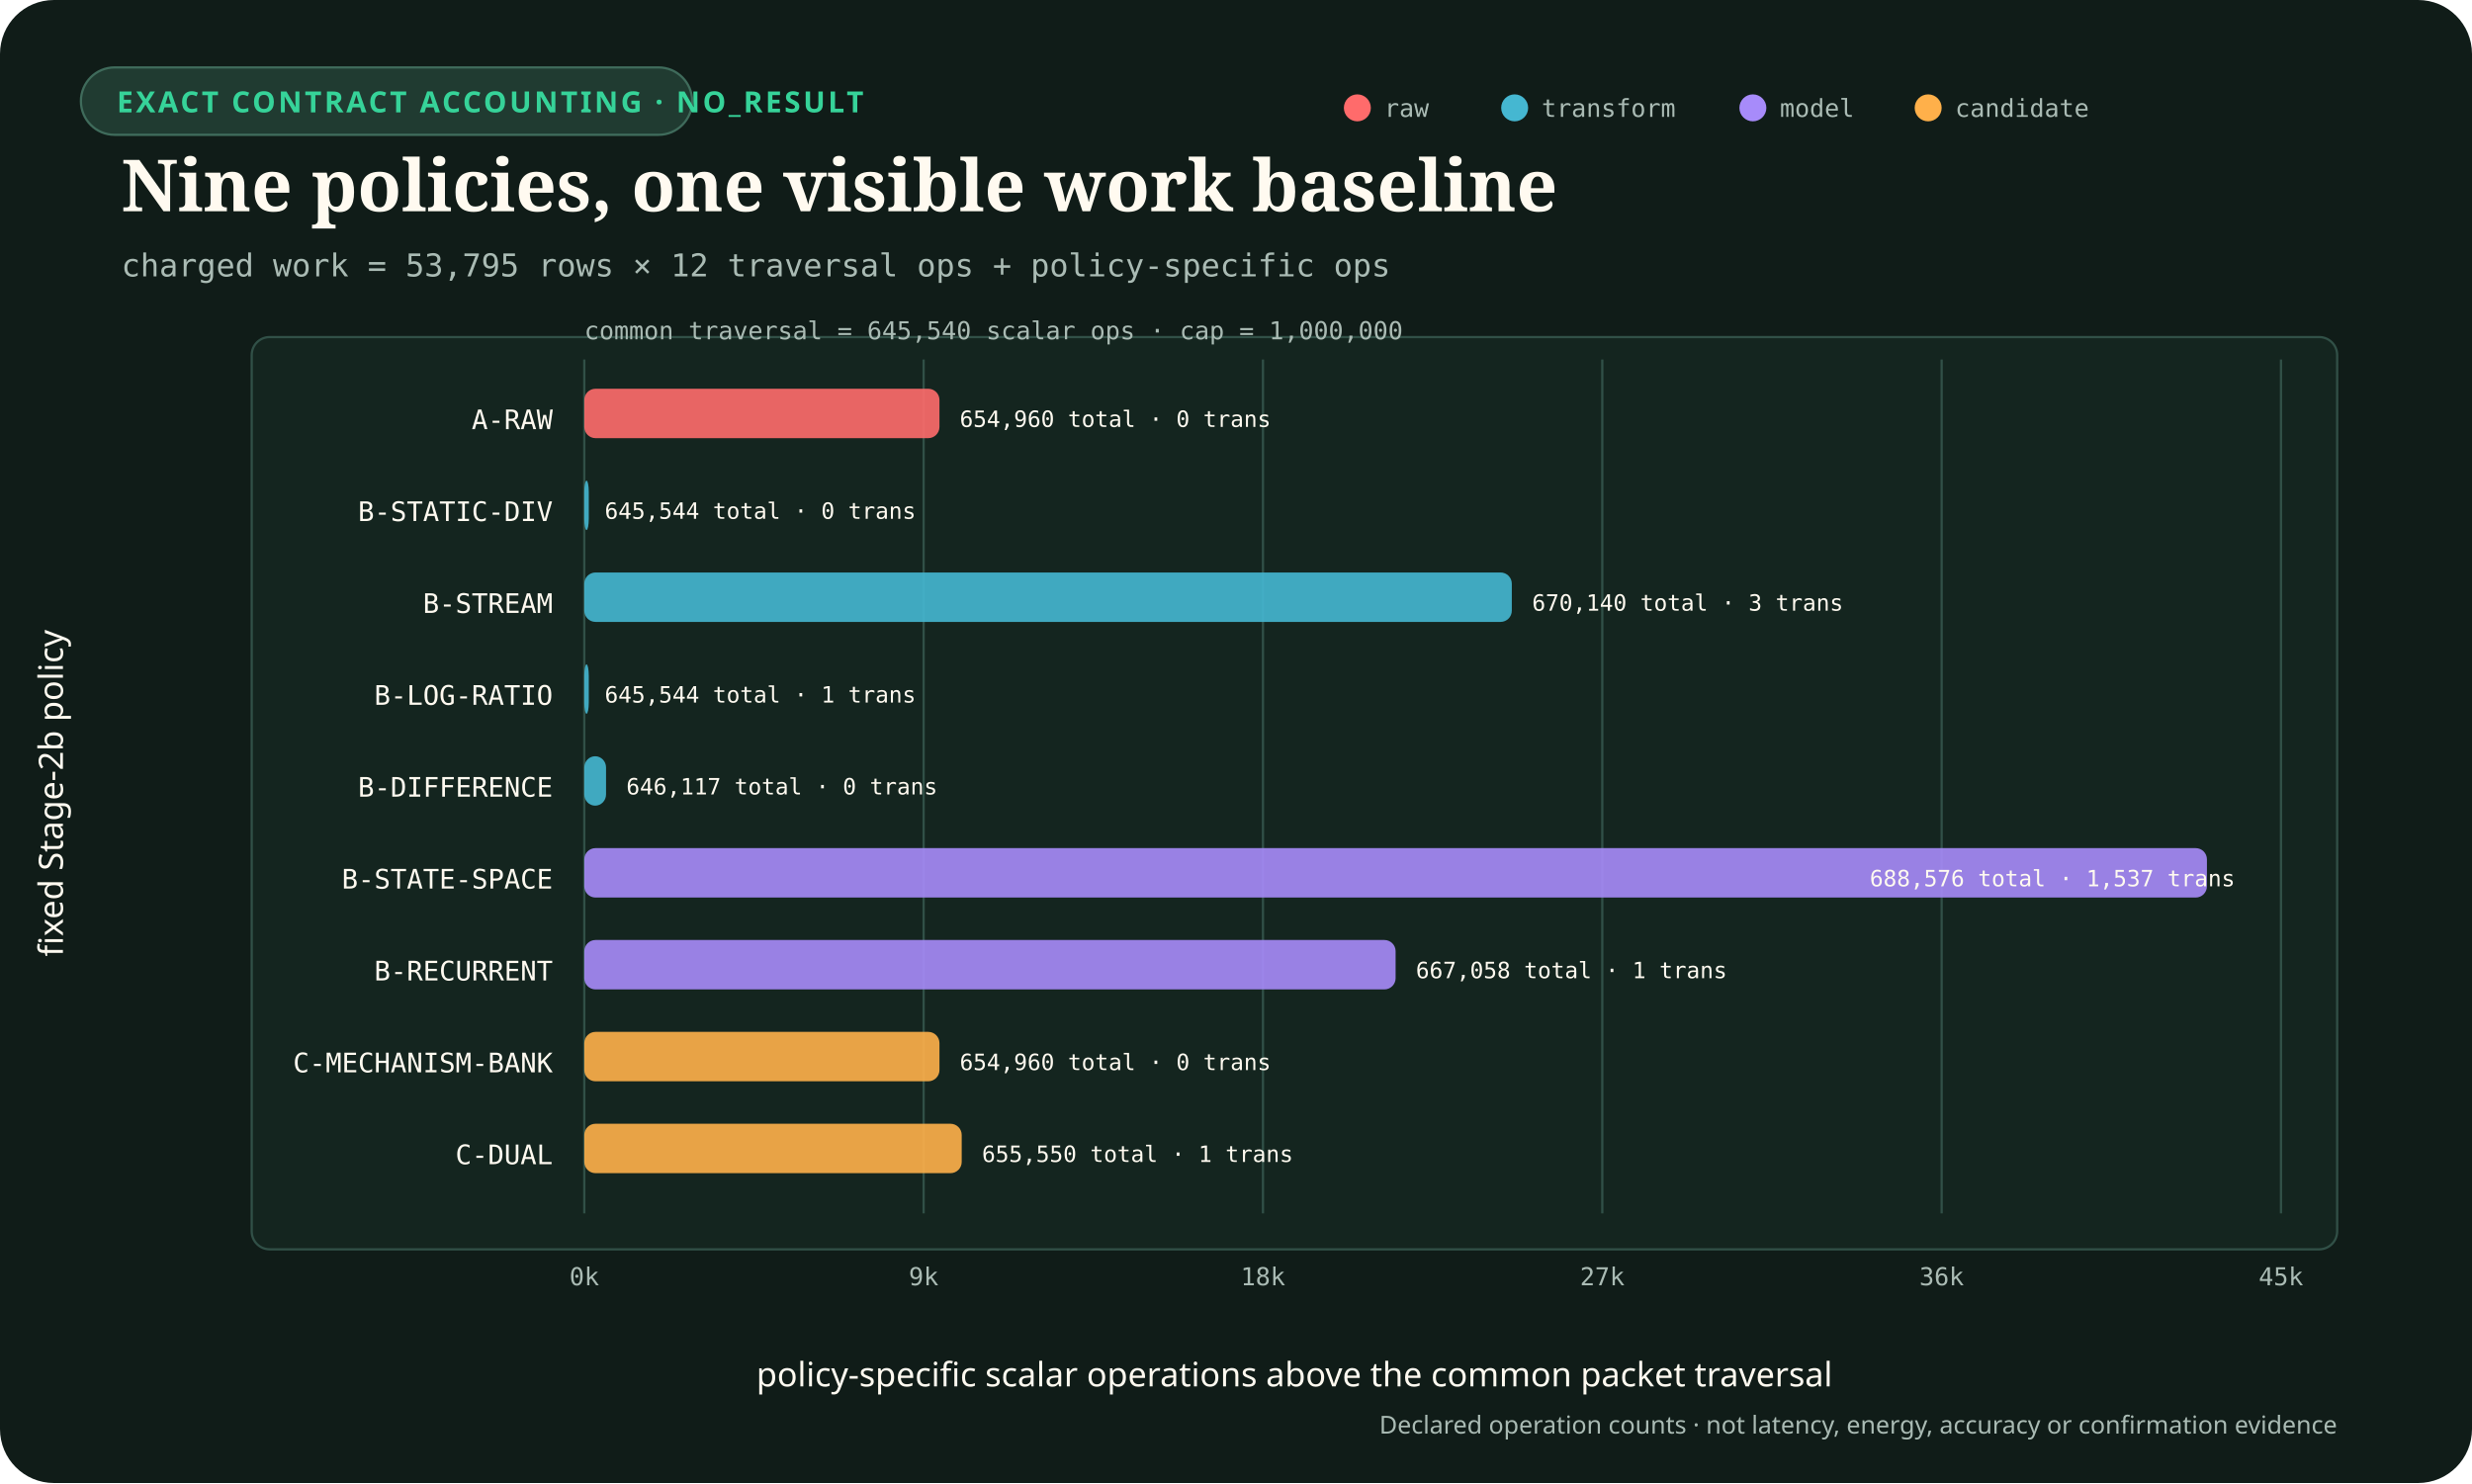
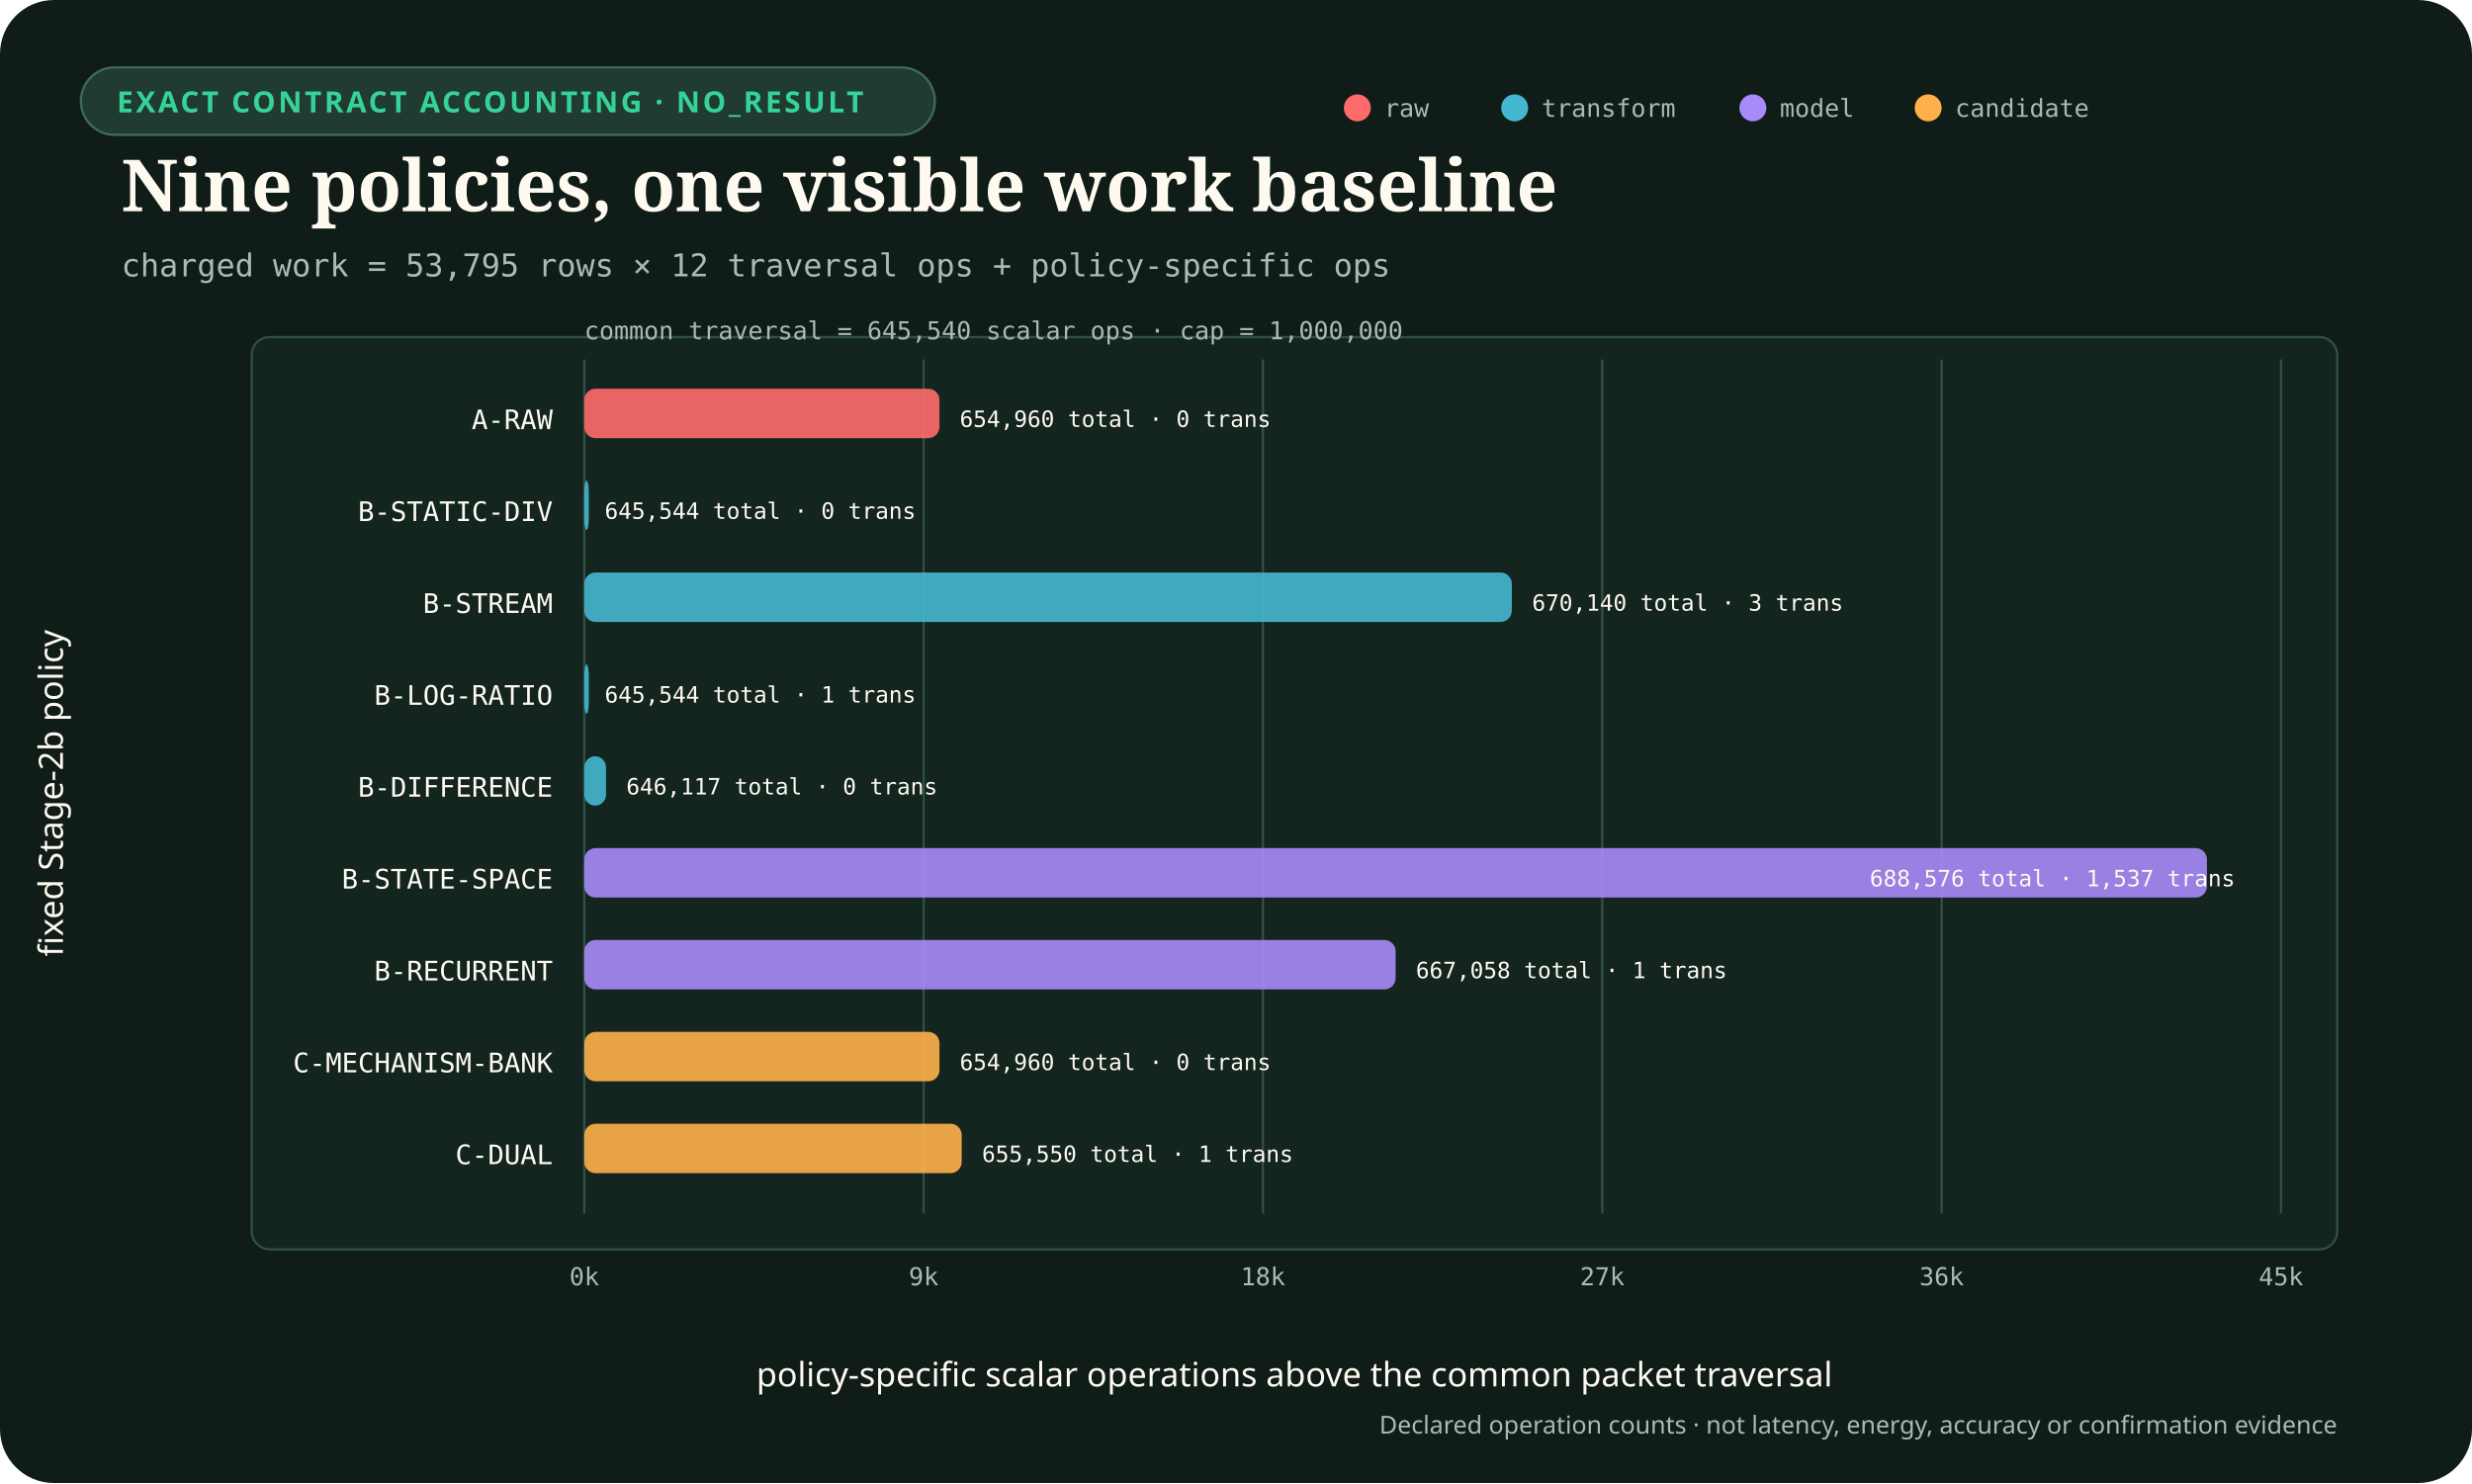
<svg xmlns="http://www.w3.org/2000/svg" width="1100" height="660" viewBox="0 0 1100 660" role="img" aria-labelledby="title desc">
  <rect width="1100" height="660" rx="24" fill="#101c18" />
-   <rect x="36" y="30" width="272" height="30" rx="15" fill="#203b31" stroke="#3f6b5b" />
+   <rect x="36" y="30" width="380" height="30" rx="15" fill="#203b31" stroke="#3f6b5b" />
  <text x="52" y="50" fill="#36d399" font-family="Segoe UI, sans-serif" font-size="13" font-weight="700" letter-spacing="1.2">EXACT CONTRACT ACCOUNTING · NO_RESULT</text>
  <text x="54" y="94" fill="#fffaf0" font-family="Georgia, serif" font-size="32" font-weight="700">Nine policies, one visible work baseline</text>
  <text x="54" y="123" fill="#aabbb4" font-family="Cascadia Mono, monospace" font-size="14">charged work = 53,795 rows × 12 traversal ops + policy-specific ops</text>
  <rect x="112" y="150" width="928" height="406" rx="8" fill="#14251f" stroke="#315047" />
  <line x1="260" y1="160" x2="260" y2="540" stroke="#315047" stroke-width="1" />
  <text x="260" y="572" fill="#aabbb4" font-family="Cascadia Mono, monospace" font-size="11" text-anchor="middle">0k</text>
  <line x1="411" y1="160" x2="411" y2="540" stroke="#315047" stroke-width="1" />
  <text x="411" y="572" fill="#aabbb4" font-family="Cascadia Mono, monospace" font-size="11" text-anchor="middle">9k</text>
  <line x1="562" y1="160" x2="562" y2="540" stroke="#315047" stroke-width="1" />
  <text x="562" y="572" fill="#aabbb4" font-family="Cascadia Mono, monospace" font-size="11" text-anchor="middle">18k</text>
  <line x1="713" y1="160" x2="713" y2="540" stroke="#315047" stroke-width="1" />
  <text x="713" y="572" fill="#aabbb4" font-family="Cascadia Mono, monospace" font-size="11" text-anchor="middle">27k</text>
  <line x1="864" y1="160" x2="864" y2="540" stroke="#315047" stroke-width="1" />
  <text x="864" y="572" fill="#aabbb4" font-family="Cascadia Mono, monospace" font-size="11" text-anchor="middle">36k</text>
  <line x1="1015" y1="160" x2="1015" y2="540" stroke="#315047" stroke-width="1" />
  <text x="1015" y="572" fill="#aabbb4" font-family="Cascadia Mono, monospace" font-size="11" text-anchor="middle">45k</text>
  <text x="246" y="191" fill="#fffaf0" font-family="Cascadia Mono, monospace" font-size="12" text-anchor="end">A-RAW</text>
  <rect x="260" y="173" width="158.047" height="22" rx="5" fill="#ff6b6b" opacity=".9" />
  <text x="427.047" y="190" fill="#fffaf0" font-family="Cascadia Mono, monospace" font-size="10">654,960 total · 0 trans</text>
  <text x="246" y="231.889" fill="#fffaf0" font-family="Cascadia Mono, monospace" font-size="12" text-anchor="end">B-STATIC-DIV</text>
  <rect x="260" y="213.889" width="2" height="22" rx="5" fill="#45b7d1" opacity=".9" />
  <text x="269.067" y="230.889" fill="#fffaf0" font-family="Cascadia Mono, monospace" font-size="10">645,544 total · 0 trans</text>
  <text x="246" y="272.778" fill="#fffaf0" font-family="Cascadia Mono, monospace" font-size="12" text-anchor="end">B-STREAM</text>
  <rect x="260" y="254.778" width="412.733" height="22" rx="5" fill="#45b7d1" opacity=".9" />
  <text x="681.733" y="271.778" fill="#fffaf0" font-family="Cascadia Mono, monospace" font-size="10">670,140 total · 3 trans</text>
  <text x="246" y="313.667" fill="#fffaf0" font-family="Cascadia Mono, monospace" font-size="12" text-anchor="end">B-LOG-RATIO</text>
  <rect x="260" y="295.667" width="2" height="22" rx="5" fill="#45b7d1" opacity=".9" />
  <text x="269.067" y="312.667" fill="#fffaf0" font-family="Cascadia Mono, monospace" font-size="10">645,544 total · 1 trans</text>
  <text x="246" y="354.556" fill="#fffaf0" font-family="Cascadia Mono, monospace" font-size="12" text-anchor="end">B-DIFFERENCE</text>
  <rect x="260" y="336.556" width="9.681" height="22" rx="5" fill="#45b7d1" opacity=".9" />
  <text x="278.681" y="353.556" fill="#fffaf0" font-family="Cascadia Mono, monospace" font-size="10">646,117 total · 0 trans</text>
  <text x="246" y="395.444" fill="#fffaf0" font-family="Cascadia Mono, monospace" font-size="12" text-anchor="end">B-STATE-SPACE</text>
  <rect x="260" y="377.444" width="722.048" height="22" rx="5" fill="#a78bfa" opacity=".9" />
  <text x="832" y="394.444" fill="#fffaf0" font-family="Cascadia Mono, monospace" font-size="10">688,576 total · 1,537 trans</text>
  <text x="246" y="436.333" fill="#fffaf0" font-family="Cascadia Mono, monospace" font-size="12" text-anchor="end">B-RECURRENT</text>
  <rect x="260" y="418.333" width="361.024" height="22" rx="5" fill="#a78bfa" opacity=".9" />
  <text x="630.024" y="435.333" fill="#fffaf0" font-family="Cascadia Mono, monospace" font-size="10">667,058 total · 1 trans</text>
  <text x="246" y="477.222" fill="#fffaf0" font-family="Cascadia Mono, monospace" font-size="12" text-anchor="end">C-MECHANISM-BANK</text>
  <rect x="260" y="459.222" width="158.047" height="22" rx="5" fill="#ffb04a" opacity=".9" />
  <text x="427.047" y="476.222" fill="#fffaf0" font-family="Cascadia Mono, monospace" font-size="10">654,960 total · 0 trans</text>
  <text x="246" y="518.111" fill="#fffaf0" font-family="Cascadia Mono, monospace" font-size="12" text-anchor="end">C-DUAL</text>
  <rect x="260" y="500.111" width="167.946" height="22" rx="5" fill="#ffb04a" opacity=".9" />
  <text x="436.946" y="517.111" fill="#fffaf0" font-family="Cascadia Mono, monospace" font-size="10">655,550 total · 1 trans</text>
  <text x="260" y="151" fill="#aabbb4" font-family="Cascadia Mono, monospace" font-size="11">common traversal = 645,540 scalar ops · cap = 1,000,000</text>
  <text x="576" y="617" fill="#fffaf0" font-family="Segoe UI, sans-serif" font-size="15" text-anchor="middle">policy-specific scalar operations above the common packet traversal</text>
  <text x="28" y="353" fill="#fffaf0" font-family="Segoe UI, sans-serif" font-size="15" text-anchor="middle" transform="rotate(-90 28 353)">fixed Stage-2b policy</text>
  <circle cx="604" cy="48" r="6" fill="#ff6b6b" />
  <text x="616" y="52" fill="#aabbb4" font-family="Cascadia Mono, monospace" font-size="11">raw</text>
  <circle cx="674" cy="48" r="6" fill="#45b7d1" />
  <text x="686" y="52" fill="#aabbb4" font-family="Cascadia Mono, monospace" font-size="11">transform</text>
  <circle cx="780" cy="48" r="6" fill="#a78bfa" />
  <text x="792" y="52" fill="#aabbb4" font-family="Cascadia Mono, monospace" font-size="11">model</text>
  <circle cx="858" cy="48" r="6" fill="#ffb04a" />
  <text x="870" y="52" fill="#aabbb4" font-family="Cascadia Mono, monospace" font-size="11">candidate</text>
  <text x="1040" y="638" fill="#aabbb4" font-family="Segoe UI, sans-serif" font-size="11" text-anchor="end">Declared operation counts · not latency, energy, accuracy or confirmation evidence</text>
</svg>
